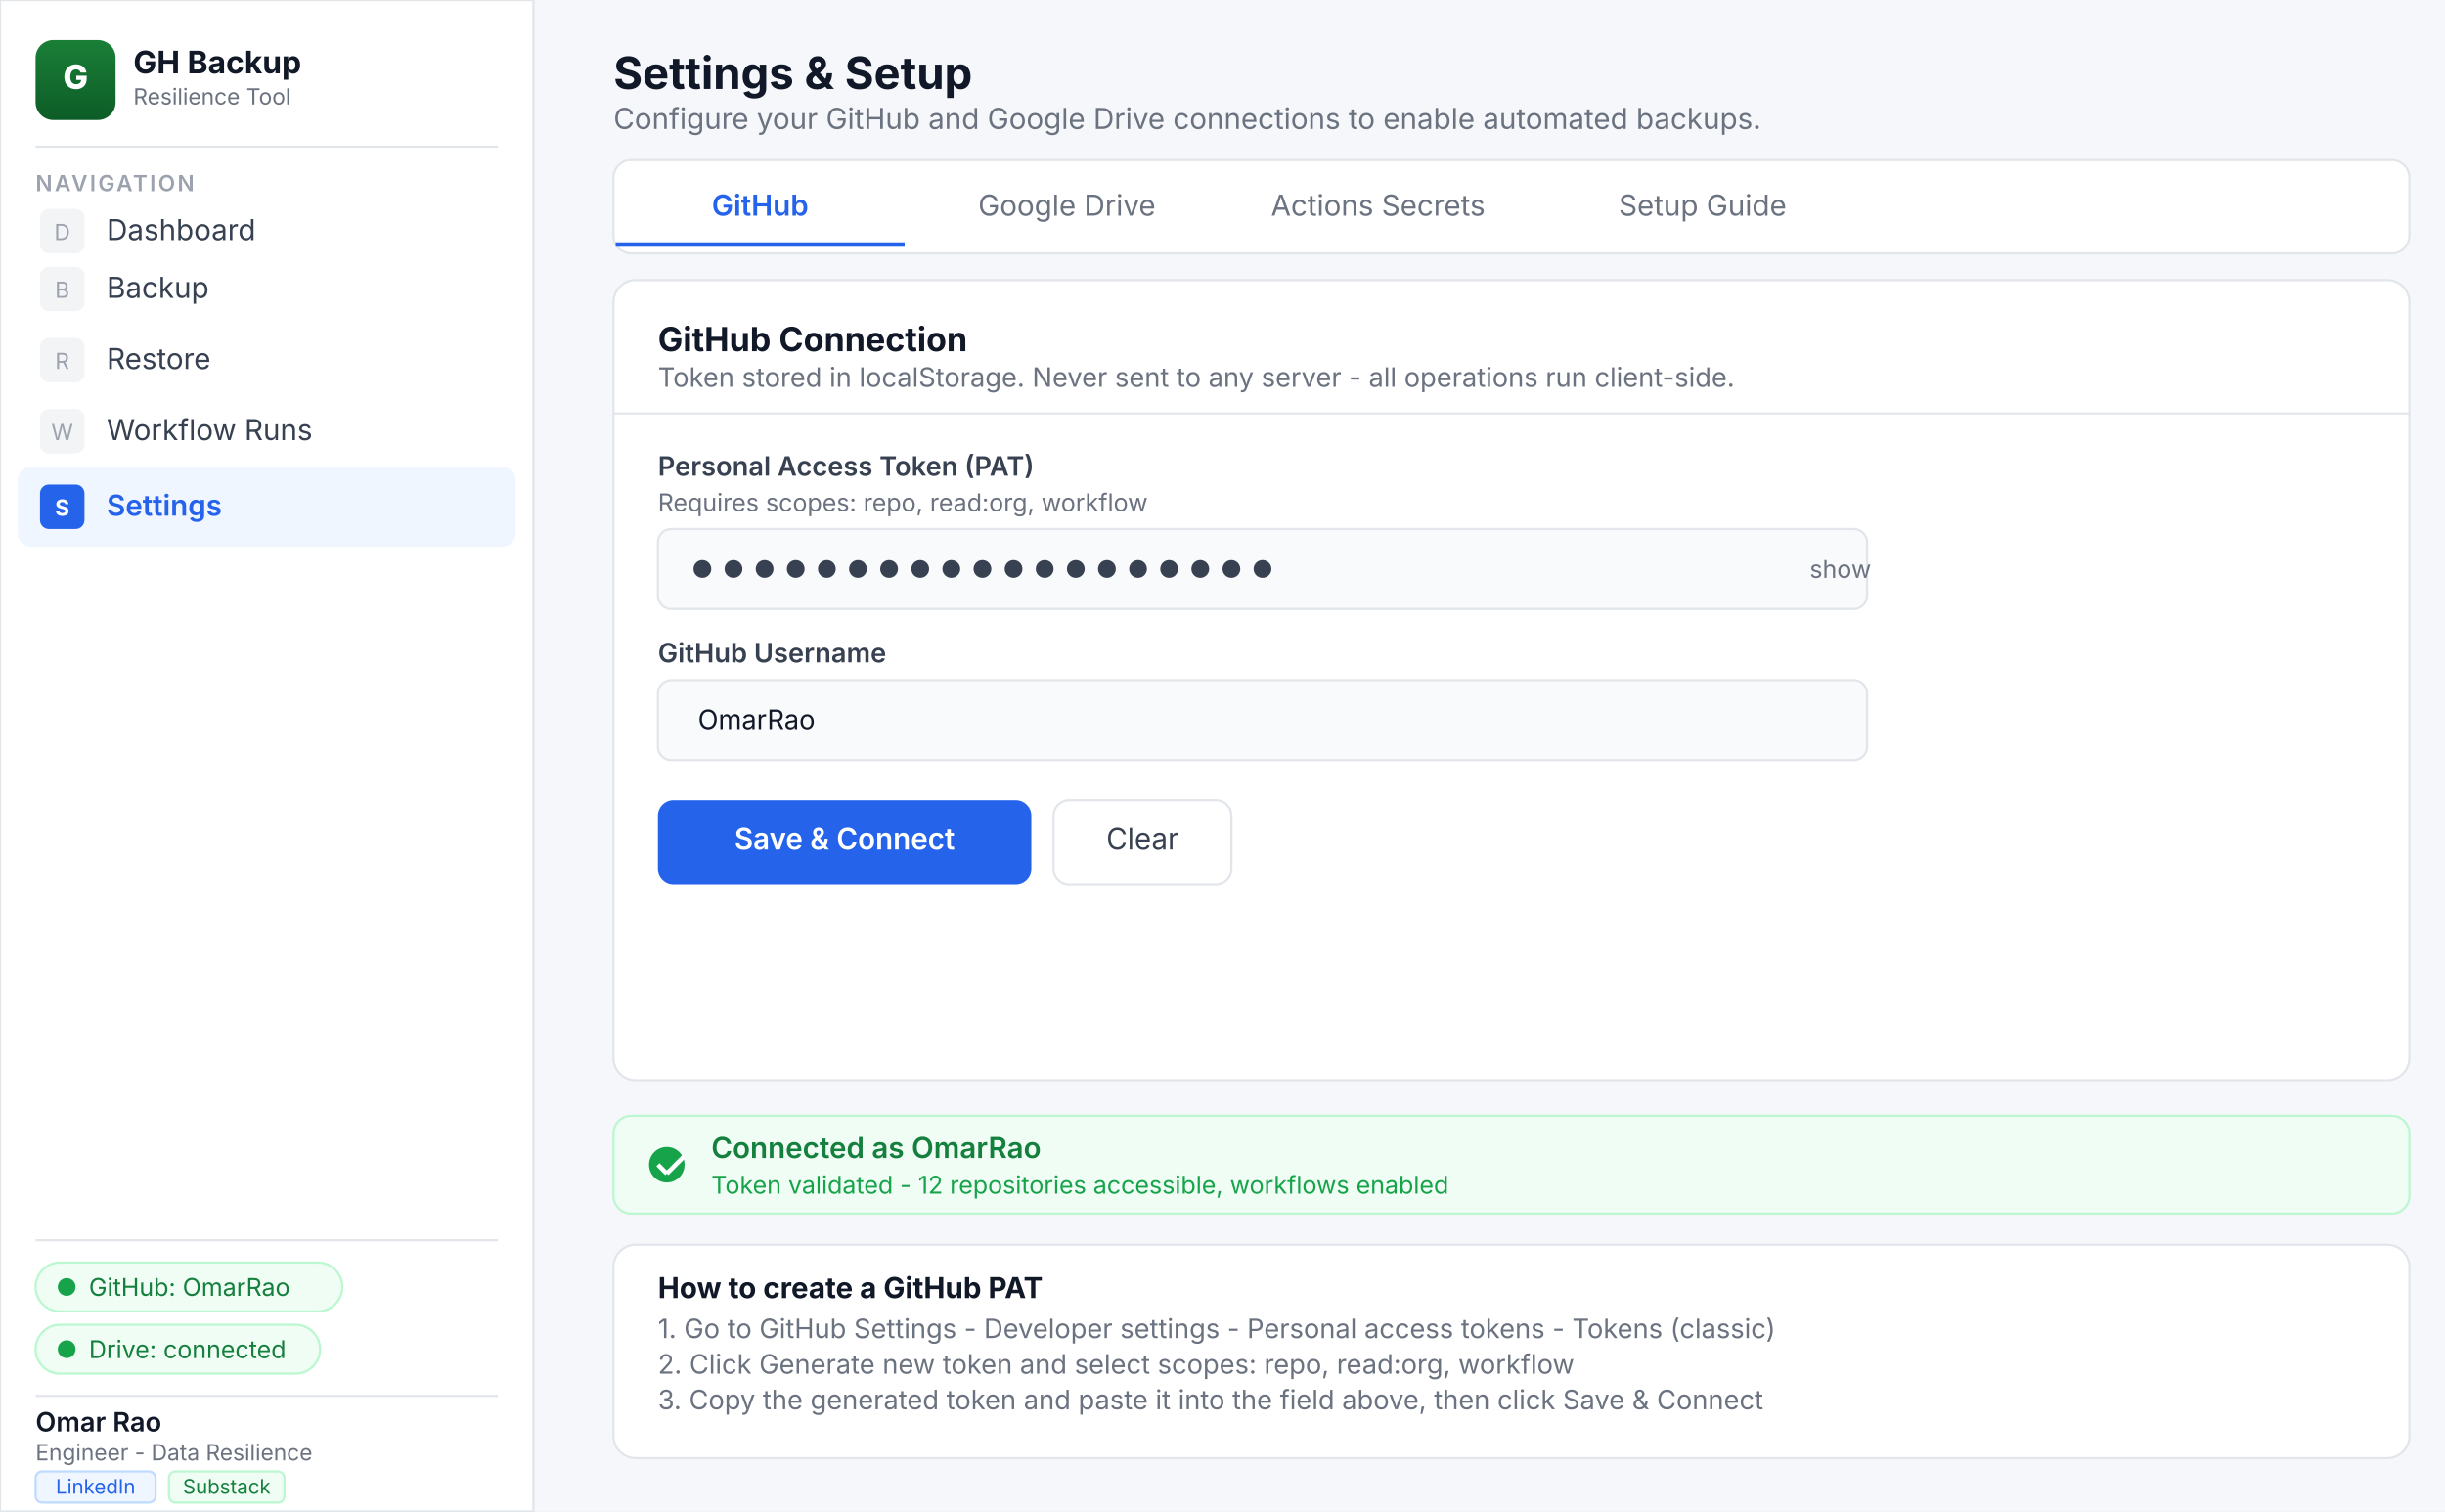
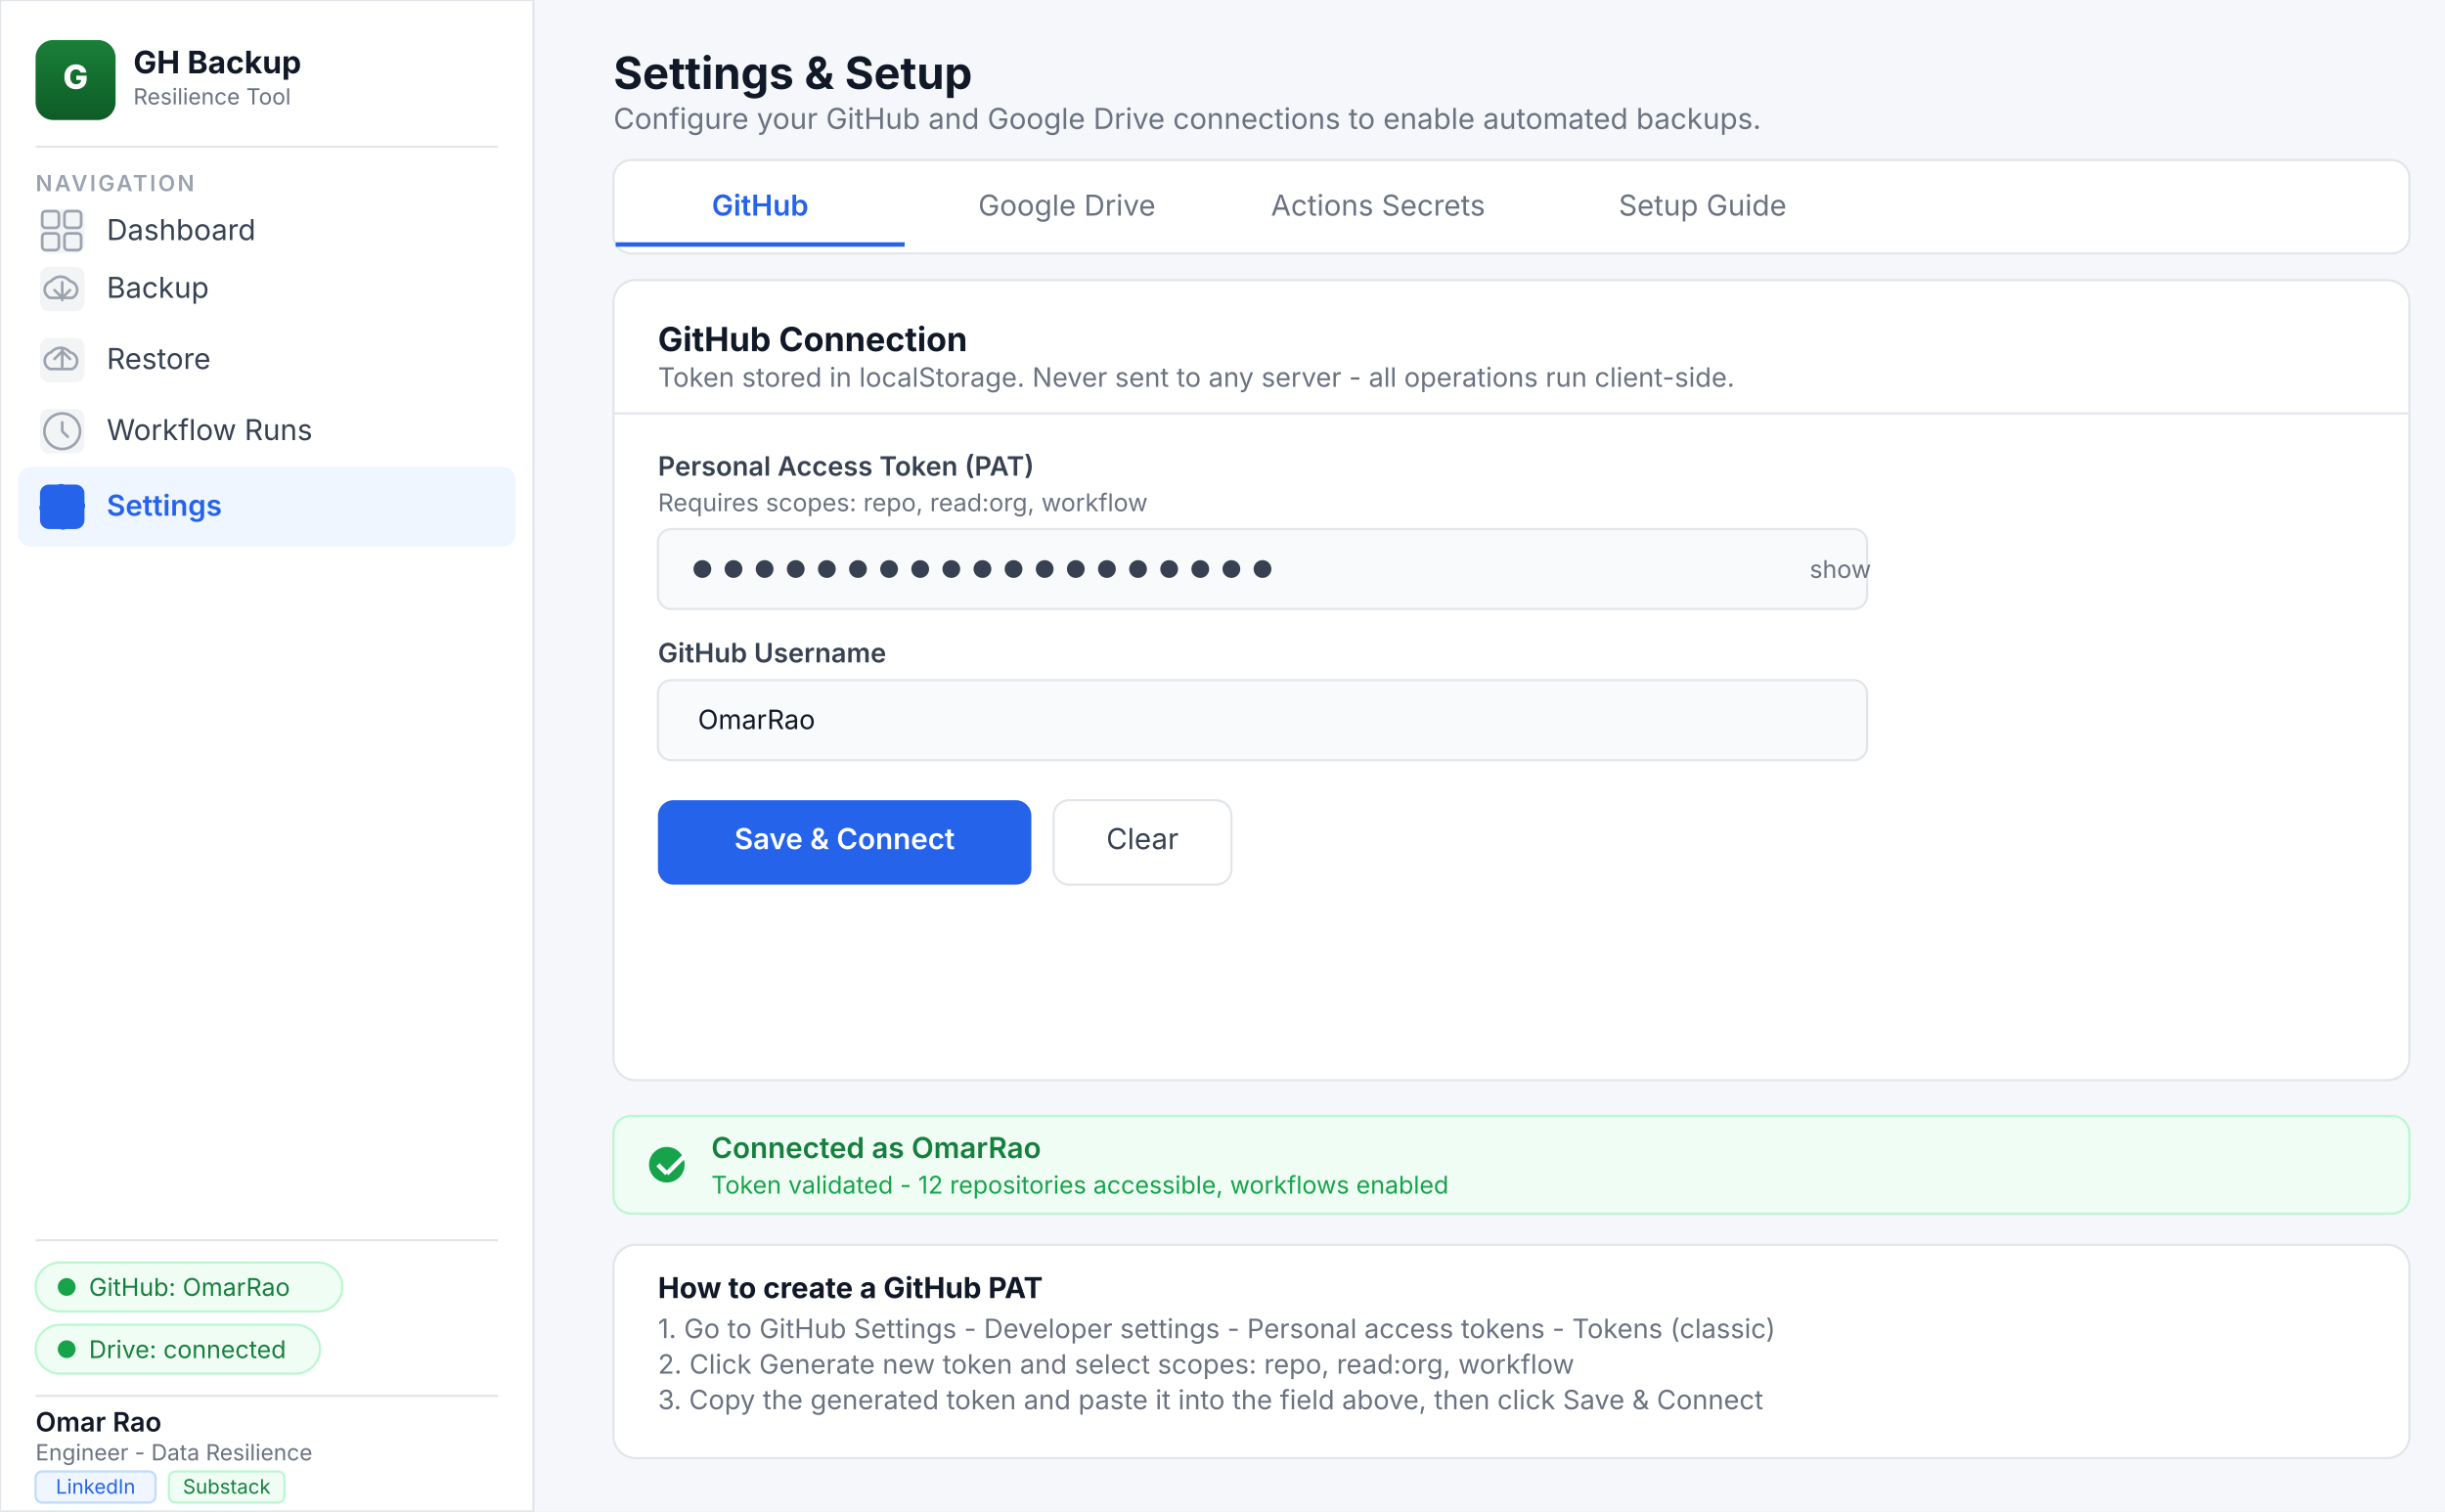
<svg xmlns="http://www.w3.org/2000/svg" width="1100" height="680" viewBox="0 0 1100 680" font-family="Inter, system-ui, -apple-system, sans-serif">
  <defs>
    <linearGradient id="brandGrad4" x1="0" y1="0" x2="0" y2="1">
      <stop offset="0%" stop-color="#1a7f37" />
      <stop offset="100%" stop-color="#0d5c27" />
    </linearGradient>
  </defs>
  <rect width="1100" height="680" fill="#f5f7fa" />
  <rect x="0" y="0" width="240" height="680" fill="white" stroke="#e2e6ea" stroke-width="1" />
  <rect x="16" y="18" width="36" height="36" rx="8" fill="url(#brandGrad4)" />
  <text x="34" y="40" text-anchor="middle" font-size="15" font-weight="800" fill="white">G</text>
  <text x="60" y="33" font-size="14" font-weight="700" fill="#111827">GH Backup</text>
  <text x="60" y="47" font-size="10" fill="#6b7280">Resilience Tool</text>
  <line x1="16" y1="66" x2="224" y2="66" stroke="#e2e6ea" stroke-width="1" />
  <text x="16" y="86" font-size="10" font-weight="600" fill="#9ca3af" letter-spacing="1">NAVIGATION</text>
  <rect x="18" y="94" width="20" height="20" rx="4" fill="#f3f4f6" />
-   <text x="28" y="108" text-anchor="middle" font-size="10" fill="#9ca3af">D</text>
+   <g transform="translate(19,95)" stroke="#9ca3af" stroke-width="1.2" fill="none" stroke-linecap="round" stroke-linejoin="round">
+     <rect x="0" y="0" width="7.5" height="7.5" rx="1.5" />
+     <rect x="10" y="0" width="7.5" height="7.5" rx="1.5" />
+     <rect x="0" y="10" width="7.5" height="7.5" rx="1.5" />
+     <rect x="10" y="10" width="7.5" height="7.5" rx="1.5" />
+   </g>
  <text x="48" y="108" font-size="13" fill="#374151">Dashboard</text>
  <rect x="18" y="120" width="20" height="20" rx="4" fill="#f3f4f6" />
-   <text x="28" y="134" text-anchor="middle" font-size="10" fill="#9ca3af">B</text>
+   <g transform="translate(19,121)" stroke="#9ca3af" stroke-width="1.2" fill="none" stroke-linecap="round" stroke-linejoin="round">
+     <path d="M9 14V6m-3.5 3.5L9 13l3.5-3.5" />
+     <path d="M3.5 13A4 4 0 014 5.5a5.5 5.5 0 018.5 0A4 4 0 0113.5 13z" />
+   </g>
  <text x="48" y="134" font-size="13" fill="#374151">Backup</text>
  <rect x="18" y="152" width="20" height="20" rx="4" fill="#f3f4f6" />
-   <text x="28" y="166" text-anchor="middle" font-size="10" fill="#9ca3af">R</text>
+   <g transform="translate(19,153)" stroke="#9ca3af" stroke-width="1.2" fill="none" stroke-linecap="round" stroke-linejoin="round">
+     <path d="M9 4v8m3.5-3.5L9 5 5.5 8.5" />
+     <path d="M3.5 13A4 4 0 014 5.5a5.5 5.5 0 018.5 0A4 4 0 0113.5 13z" />
+   </g>
  <text x="48" y="166" font-size="13" fill="#374151">Restore</text>
  <rect x="18" y="184" width="20" height="20" rx="4" fill="#f3f4f6" />
-   <text x="28" y="198" text-anchor="middle" font-size="10" fill="#9ca3af">W</text>
+   <g transform="translate(19,185)" stroke="#9ca3af" stroke-width="1.2" fill="none" stroke-linecap="round" stroke-linejoin="round">
+     <circle cx="9" cy="9" r="8" />
+     <path d="M9 5v4l2.5 2.5" />
+   </g>
  <text x="48" y="198" font-size="13" fill="#374151">Workflow Runs</text>
  <rect x="8" y="210" width="224" height="36" rx="6" fill="#eff6ff" />
  <rect x="18" y="218" width="20" height="20" rx="4" fill="#2563eb" />
-   <text x="28" y="232" text-anchor="middle" font-size="10" font-weight="700" fill="white">S</text>
+   <g transform="translate(19,219)" stroke="#2563eb" stroke-width="1.2" fill="none" stroke-linecap="round" stroke-linejoin="round">
+     <circle cx="9" cy="9" r="2.5" />
+     <path d="M15.5 11.5a1.4 1.4 0 00.3 1.55l.05.05a1.7 1.7 0 010 2.4 1.7 1.7 0 01-2.4 0l-.05-.05a1.4 1.4 0 00-1.55-.3 1.4 1.4 0 00-.85 1.28V17a1.7 1.7 0 01-3.4 0v-.08a1.4 1.4 0 00-.9-1.28 1.4 1.4 0 00-1.55.3l-.05.05a1.7 1.7 0 01-2.4-2.4l.05-.05A1.4 1.4 0 003.1 12a1.4 1.4 0 00-1.28-.85H1a1.7 1.7 0 010-3.4h.07a1.4 1.4 0 001.28-.9 1.4 1.4 0 00-.3-1.55l-.05-.05a1.7 1.7 0 012.4-2.4l.05.05A1.4 1.4 0 006 3.1a1.4 1.4 0 00.85-1.28V1a1.7 1.7 0 013.4 0v.07a1.4 1.4 0 00.85 1.28 1.4 1.4 0 001.55-.3l.05-.05a1.7 1.7 0 012.4 2.4l-.05.05A1.4 1.4 0 0015.5 6a1.4 1.4 0 001.28.85H17a1.7 1.7 0 010 3.4h-.07a1.4 1.4 0 00-1.28.85z" />
+   </g>
  <text x="48" y="232" font-size="13" font-weight="600" fill="#2563eb">Settings</text>
  <line x1="16" y1="558" x2="224" y2="558" stroke="#e2e6ea" stroke-width="1" />
  <rect x="16" y="568" width="138" height="22" rx="11" fill="#f0fdf4" stroke="#bbf7d0" stroke-width="1" />
  <circle cx="30" cy="579" r="4" fill="#16a34a" />
  <text x="40" y="583" font-size="11" fill="#15803d">GitHub: OmarRao</text>
  <rect x="16" y="596" width="128" height="22" rx="11" fill="#f0fdf4" stroke="#bbf7d0" stroke-width="1" />
  <circle cx="30" cy="607" r="4" fill="#16a34a" />
  <text x="40" y="611" font-size="11" fill="#15803d">Drive: connected</text>
  <line x1="16" y1="628" x2="224" y2="628" stroke="#e2e6ea" stroke-width="1" />
  <text x="16" y="644" font-size="12" font-weight="600" fill="#111827">Omar Rao</text>
  <text x="16" y="657" font-size="10" fill="#6b7280">Engineer - Data Resilience</text>
  <rect x="16" y="662" width="54" height="14" rx="3" fill="#eff6ff" stroke="#bfdbfe" stroke-width="1" />
  <text x="43" y="672" text-anchor="middle" font-size="9" fill="#2563eb">LinkedIn</text>
  <rect x="76" y="662" width="52" height="14" rx="3" fill="#f0fdf4" stroke="#bbf7d0" stroke-width="1" />
  <text x="102" y="672" text-anchor="middle" font-size="9" fill="#15803d">Substack</text>
  <text x="276" y="40" font-size="20" font-weight="700" fill="#111827">Settings &amp; Setup</text>
  <text x="276" y="58" font-size="13" fill="#6b7280">Configure your GitHub and Google Drive connections to enable automated backups.</text>
  <rect x="276" y="72" width="808" height="42" rx="8" fill="white" stroke="#e2e6ea" stroke-width="1" />
  <rect x="277" y="73" width="130" height="40" rx="7" fill="white" />
  <line x1="277" y1="110" x2="407" y2="110" stroke="#2563eb" stroke-width="2" />
  <text x="342" y="97" text-anchor="middle" font-size="13" font-weight="600" fill="#2563eb">GitHub</text>
  <text x="480" y="97" text-anchor="middle" font-size="13" fill="#6b7280">Google Drive</text>
  <text x="620" y="97" text-anchor="middle" font-size="13" fill="#6b7280">Actions Secrets</text>
  <text x="766" y="97" text-anchor="middle" font-size="13" fill="#6b7280">Setup Guide</text>
  <rect x="276" y="126" width="808" height="360" rx="10" fill="white" stroke="#e2e6ea" stroke-width="1" />
  <text x="296" y="158" font-size="15" font-weight="700" fill="#111827">GitHub Connection</text>
  <text x="296" y="174" font-size="12" fill="#6b7280">Token stored in localStorage. Never sent to any server - all operations run client-side.</text>
  <line x1="276" y1="186" x2="1084" y2="186" stroke="#e2e6ea" stroke-width="1" />
  <text x="296" y="214" font-size="12" font-weight="600" fill="#374151">Personal Access Token (PAT)</text>
  <text x="296" y="230" font-size="11" fill="#6b7280">Requires scopes: repo, read:org, workflow</text>
  <rect x="296" y="238" width="544" height="36" rx="6" fill="#f9fafb" stroke="#e2e6ea" stroke-width="1" />
  <circle cx="316" cy="256" r="4" fill="#374151" />
  <circle cx="330" cy="256" r="4" fill="#374151" />
  <circle cx="344" cy="256" r="4" fill="#374151" />
  <circle cx="358" cy="256" r="4" fill="#374151" />
  <circle cx="372" cy="256" r="4" fill="#374151" />
  <circle cx="386" cy="256" r="4" fill="#374151" />
  <circle cx="400" cy="256" r="4" fill="#374151" />
  <circle cx="414" cy="256" r="4" fill="#374151" />
  <circle cx="428" cy="256" r="4" fill="#374151" />
  <circle cx="442" cy="256" r="4" fill="#374151" />
  <circle cx="456" cy="256" r="4" fill="#374151" />
  <circle cx="470" cy="256" r="4" fill="#374151" />
  <circle cx="484" cy="256" r="4" fill="#374151" />
  <circle cx="498" cy="256" r="4" fill="#374151" />
  <circle cx="512" cy="256" r="4" fill="#374151" />
  <circle cx="526" cy="256" r="4" fill="#374151" />
  <circle cx="540" cy="256" r="4" fill="#374151" />
  <circle cx="554" cy="256" r="4" fill="#374151" />
  <circle cx="568" cy="256" r="4" fill="#374151" />
  <text x="828" y="260" text-anchor="middle" font-size="11" fill="#6b7280">show</text>
  <text x="296" y="298" font-size="12" font-weight="600" fill="#374151">GitHub Username</text>
  <rect x="296" y="306" width="544" height="36" rx="6" fill="#f9fafb" stroke="#e2e6ea" stroke-width="1" />
  <text x="314" y="328" font-size="12" fill="#111827">OmarRao</text>
  <rect x="296" y="360" width="168" height="38" rx="7" fill="#2563eb" />
  <text x="380" y="382" text-anchor="middle" font-size="13" font-weight="600" fill="white">Save &amp; Connect</text>
  <rect x="474" y="360" width="80" height="38" rx="7" fill="white" stroke="#e2e6ea" stroke-width="1" />
  <text x="514" y="382" text-anchor="middle" font-size="13" fill="#374151">Clear</text>
  <rect x="276" y="502" width="808" height="44" rx="8" fill="#f0fdf4" stroke="#bbf7d0" stroke-width="1" />
  <circle cx="300" cy="524" r="8" fill="#16a34a" />
  <line x1="296" y1="524" x2="300" y2="528" stroke="white" stroke-width="2" />
  <line x1="300" y1="528" x2="308" y2="520" stroke="white" stroke-width="2" />
  <text x="320" y="521" font-size="13" font-weight="600" fill="#15803d">Connected as OmarRao</text>
  <text x="320" y="537" font-size="11" fill="#16a34a">Token validated - 12 repositories accessible, workflows enabled</text>
  <rect x="276" y="560" width="808" height="96" rx="10" fill="white" stroke="#e2e6ea" stroke-width="1" />
  <text x="296" y="584" font-size="13" font-weight="700" fill="#111827">How to create a GitHub PAT</text>
  <text x="296" y="602" font-size="12" fill="#6b7280">1. Go to GitHub Settings - Developer settings - Personal access tokens - Tokens (classic)</text>
  <text x="296" y="618" font-size="12" fill="#6b7280">2. Click Generate new token and select scopes: repo, read:org, workflow</text>
  <text x="296" y="634" font-size="12" fill="#6b7280">3. Copy the generated token and paste it into the field above, then click Save &amp; Connect</text>
</svg>
